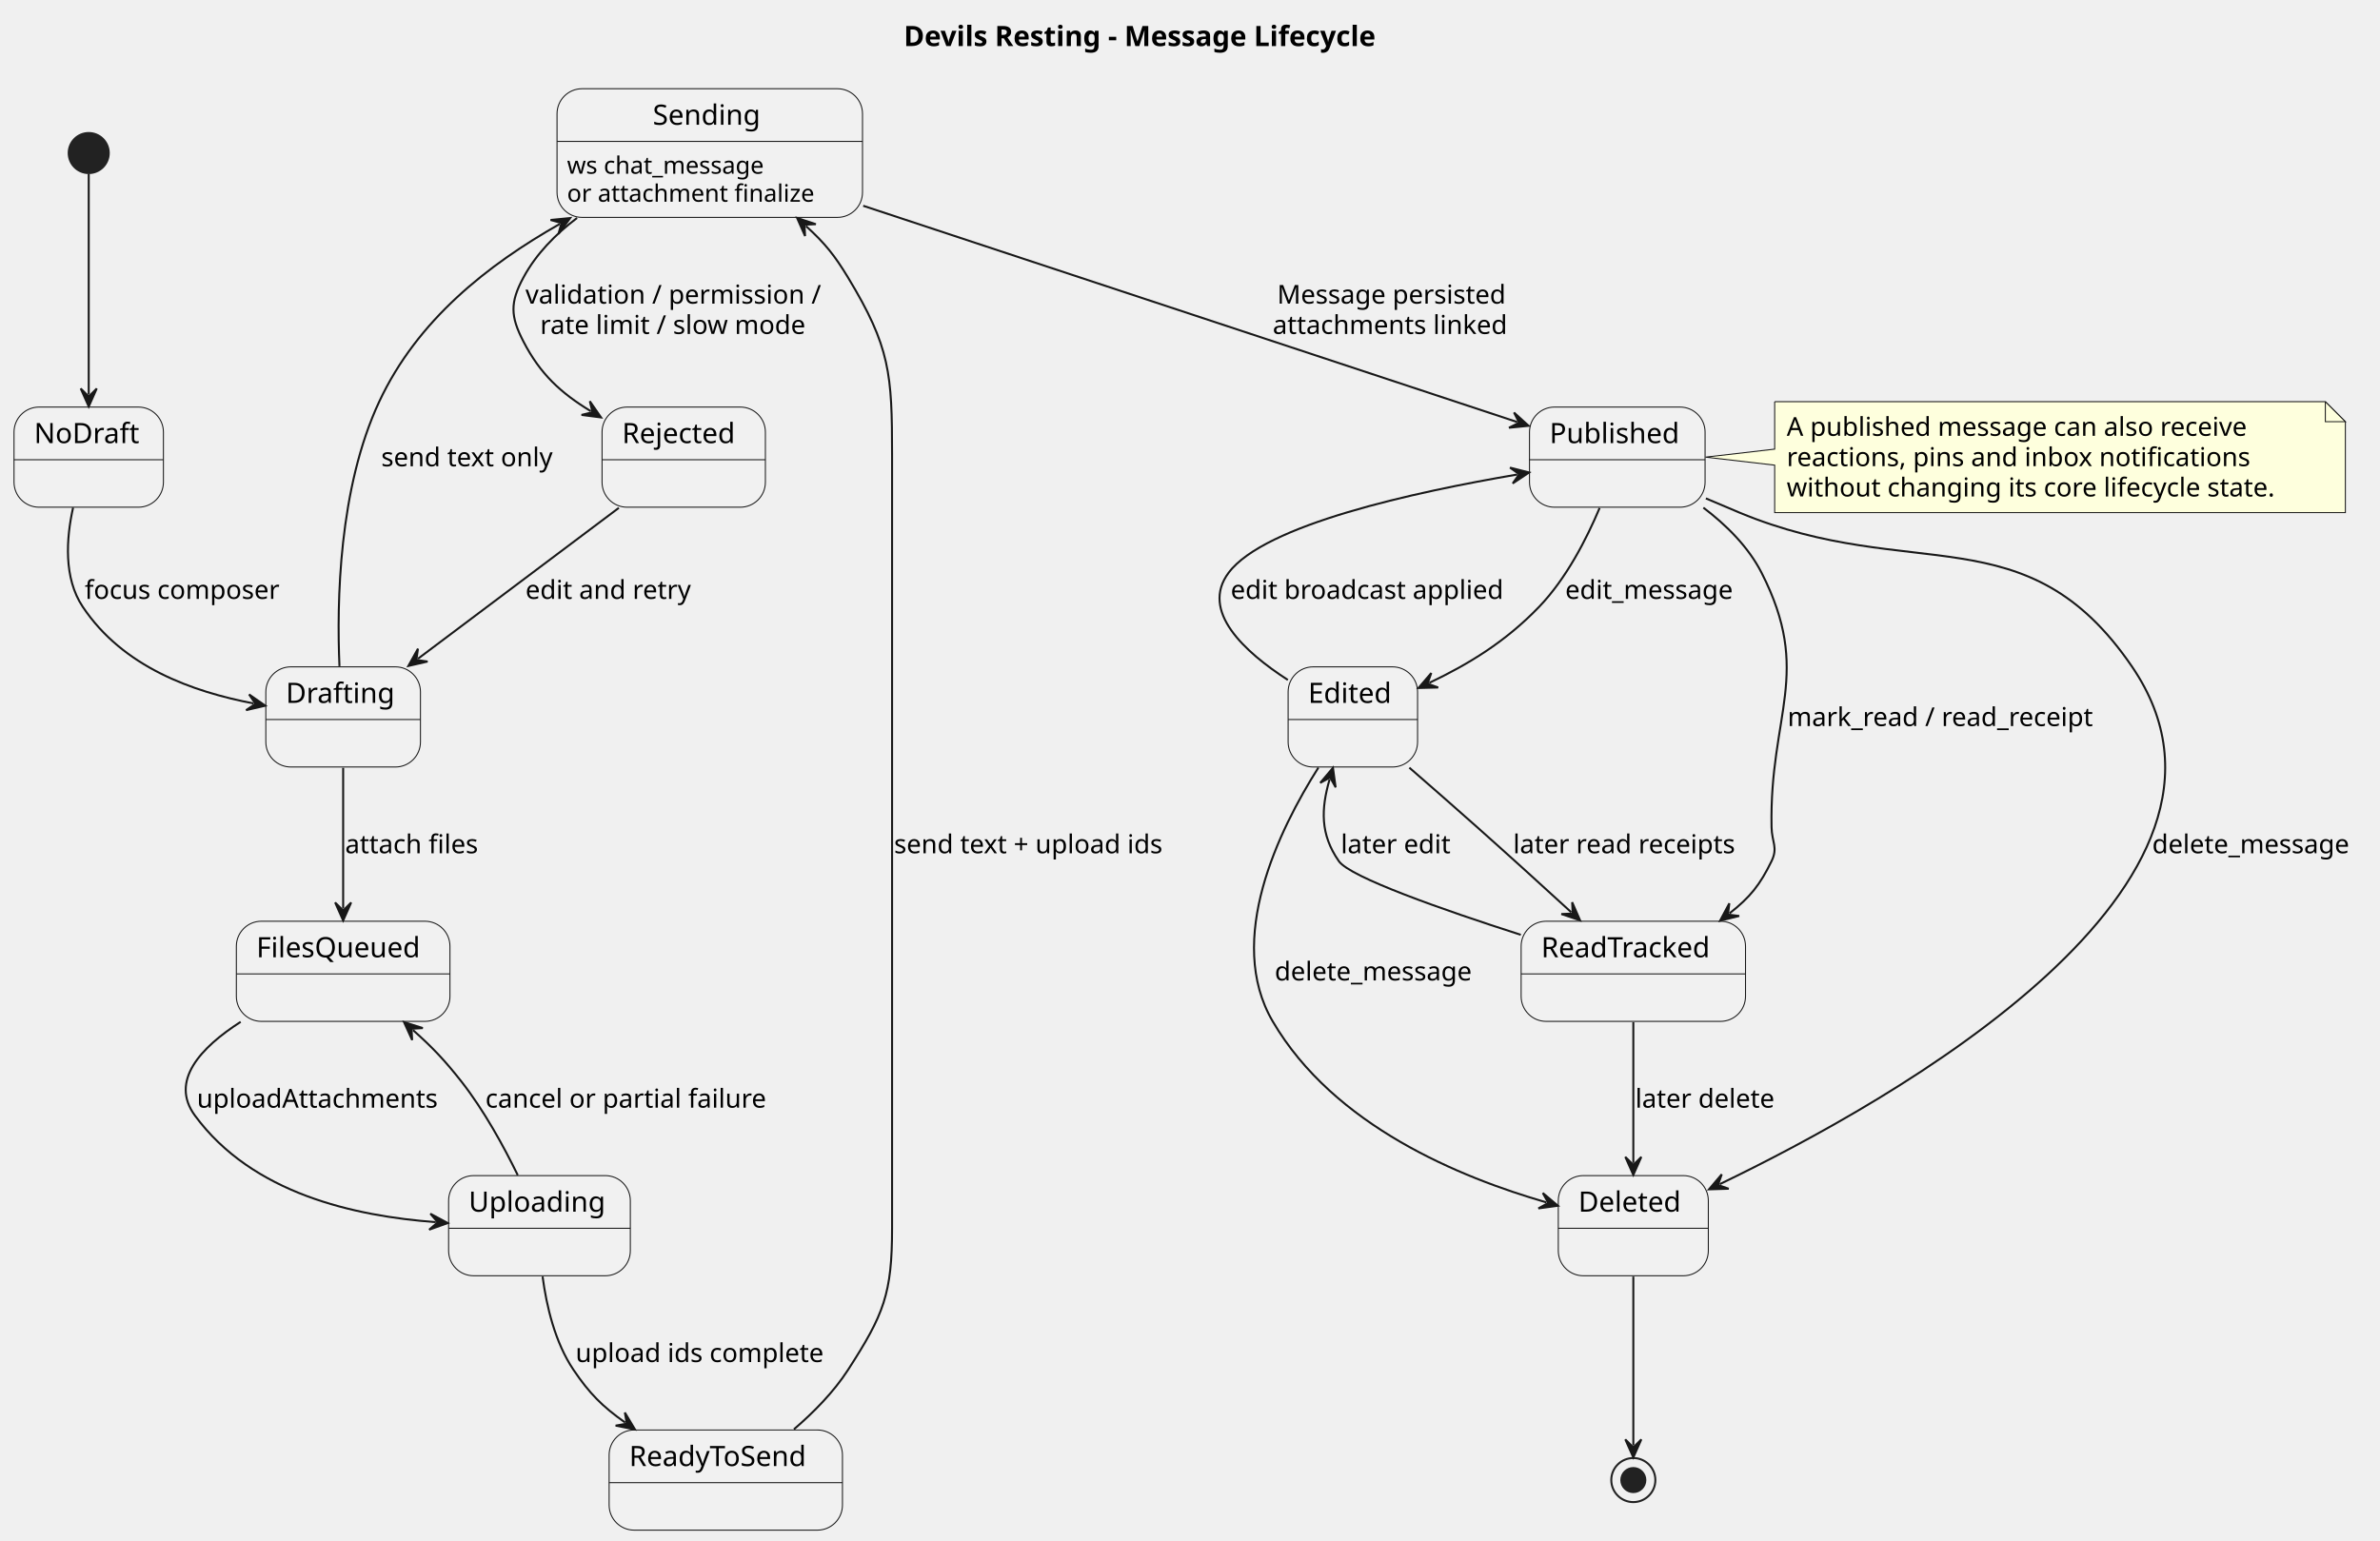
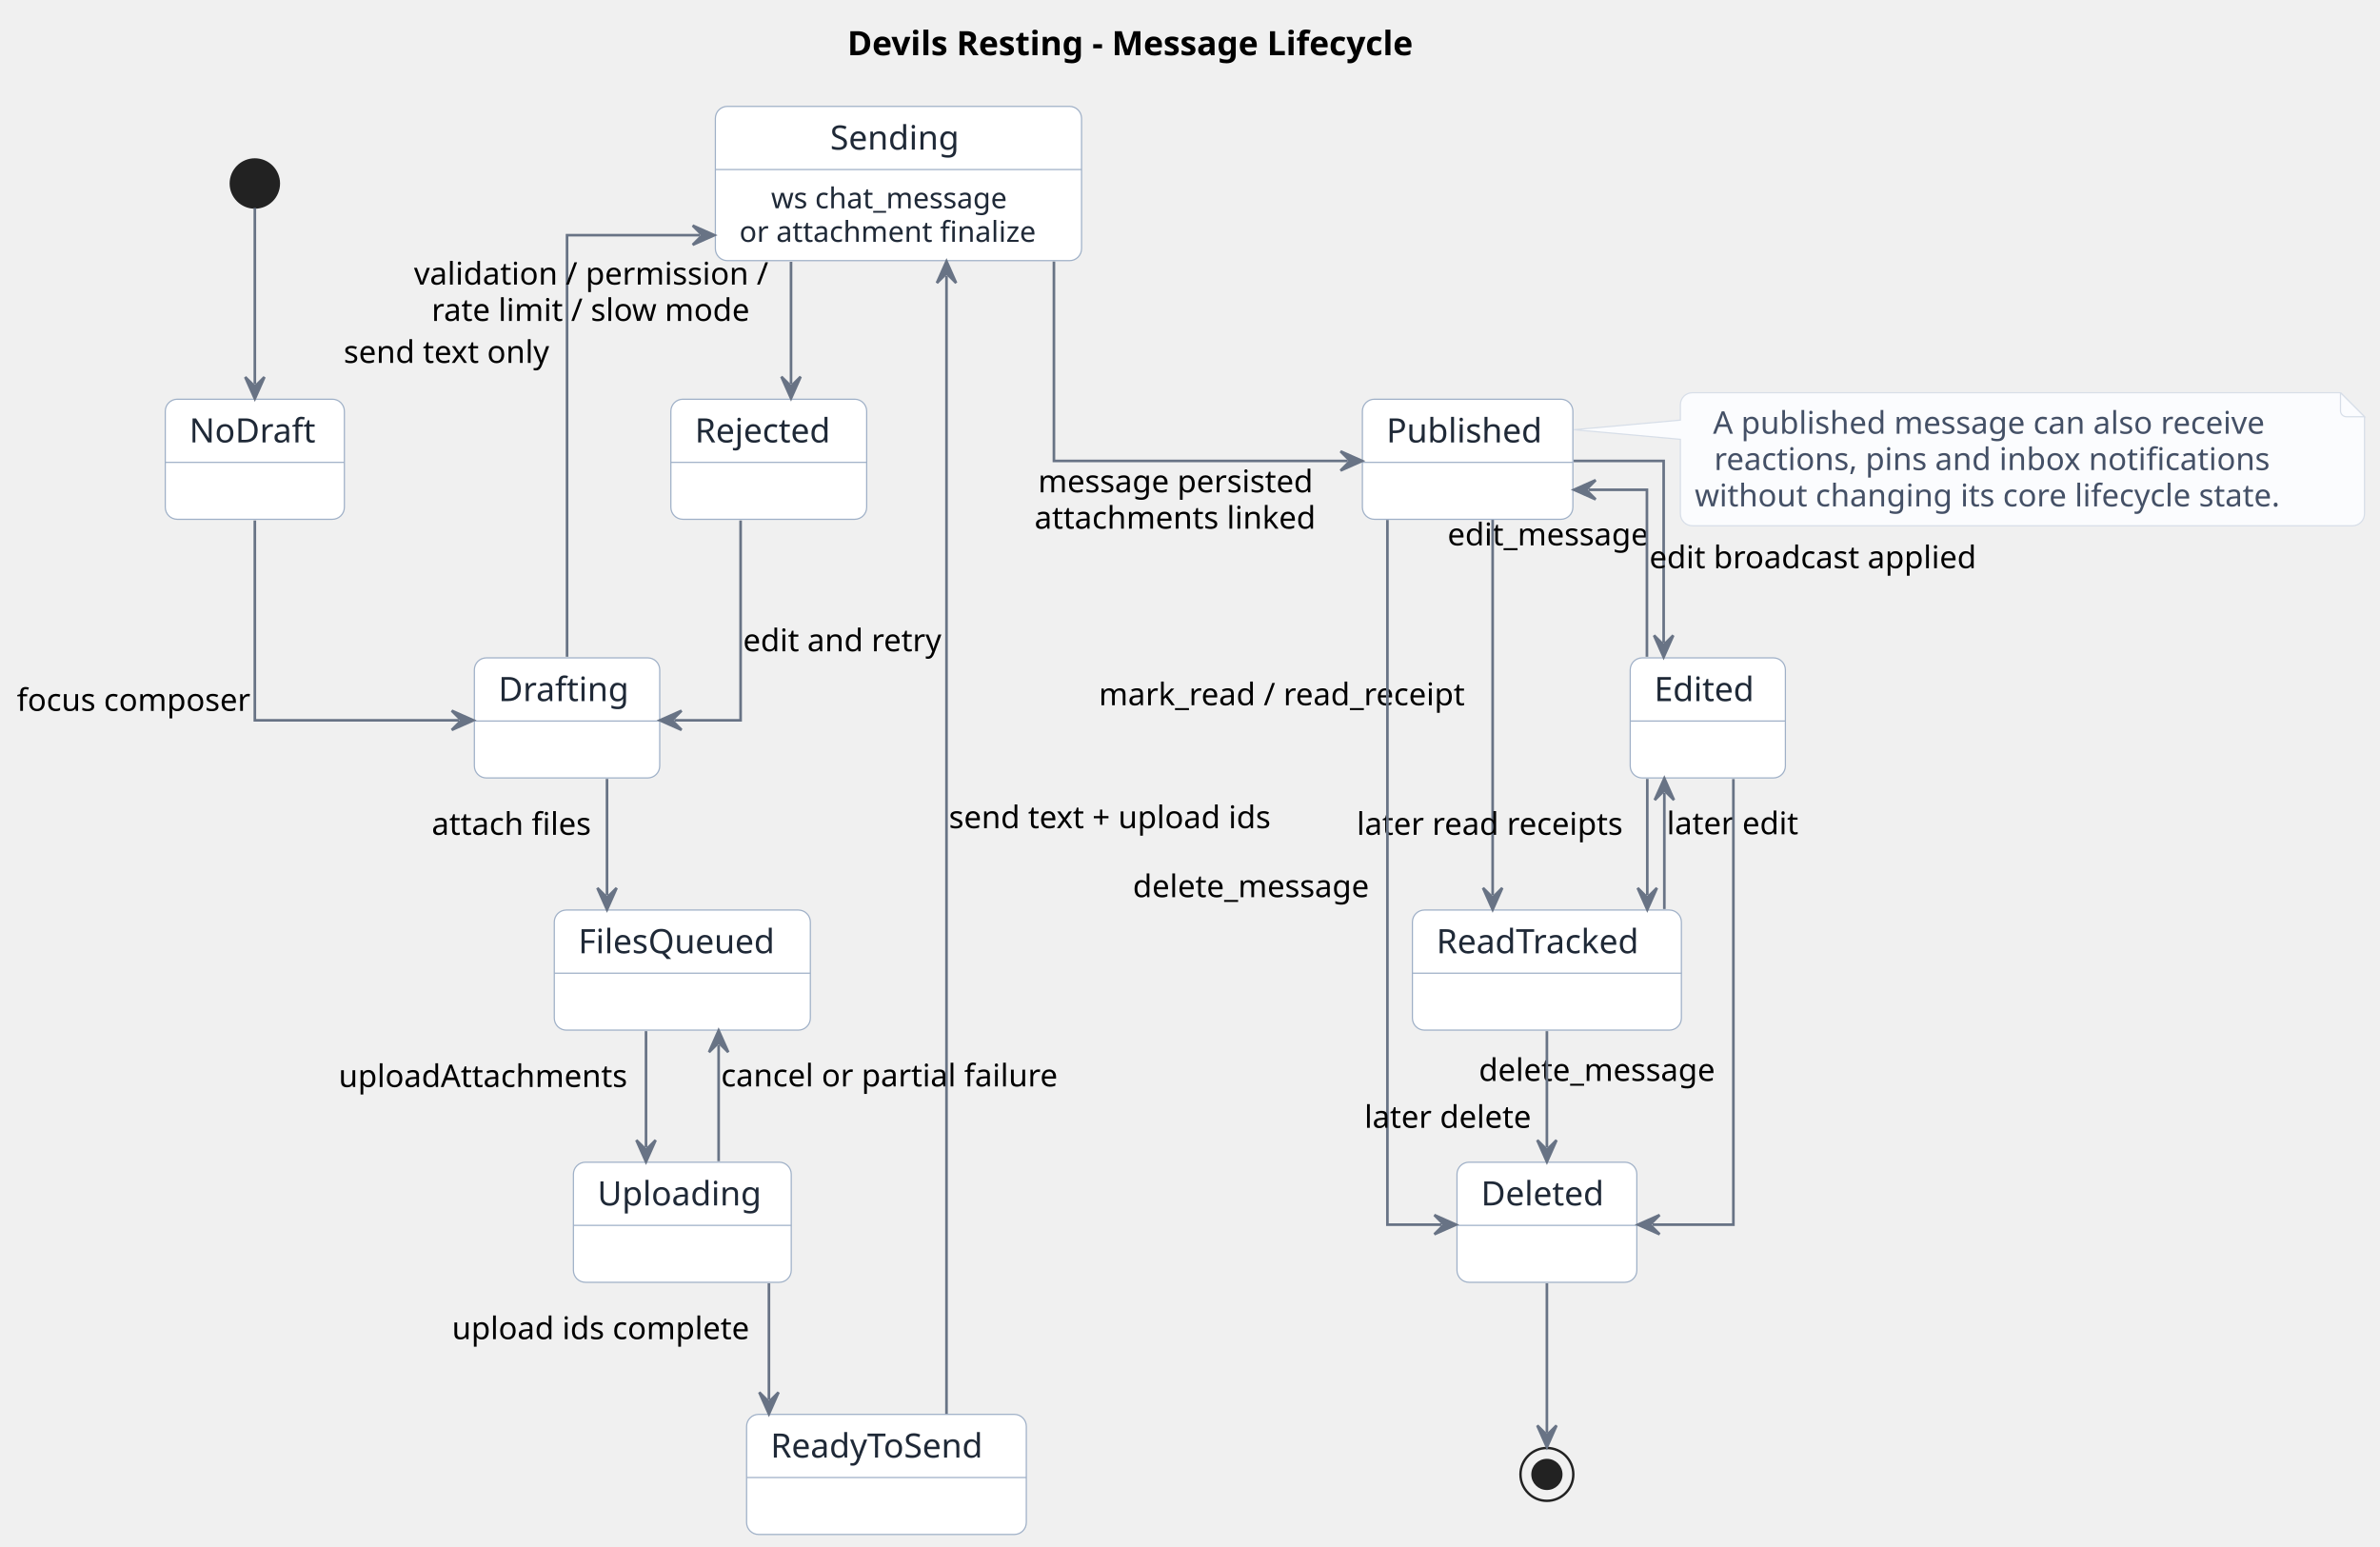
- <svg xmlns="http://www.w3.org/2000/svg" contentStyleType="text/css" data-diagram-type="STATE" height="769px" preserveAspectRatio="none" style="width:1188px;height:769px;background:#FFFFFF;" version="1.1" viewBox="0 0 1188 769" width="1188px" zoomAndPan="magnify">
+ <svg xmlns="http://www.w3.org/2000/svg" contentStyleType="text/css" data-diagram-type="STATE" height="644px" preserveAspectRatio="none" style="width:991px;height:644px;background:#FFFFFF;" version="1.1" viewBox="0 0 991 644" width="991px" zoomAndPan="magnify">
  <defs />
  <g>
    <g class="title" data-source-line="1">
-       <text fill="#000000" font-family="sans-serif" font-size="14" font-weight="bold" lengthAdjust="spacing" textLength="271.947" x="451.111" y="22.995">Devils Resting - Message Lifecycle</text>
+       <text fill="#000000" font-family="sans-serif" font-size="14" font-weight="bold" lengthAdjust="spacing" textLength="271.947" x="352.799" y="22.995">Devils Resting - Message Lifecycle</text>
    </g>
    <g>
-       <rect fill="#F1F1F1" height="64.234" rx="12.5" ry="12.5" style="stroke:#181818;stroke-width:0.5;" width="152.475" x="278.05" y="44.297" />
-       <line style="stroke:#181818;stroke-width:0.5;" x1="278.05" x2="430.525" y1="70.594" y2="70.594" />
-       <text fill="#000000" font-family="sans-serif" font-size="14" lengthAdjust="spacing" textLength="56.909" x="325.833" y="62.292">Sending</text>
-       <text fill="#000000" font-family="sans-serif" font-size="12" lengthAdjust="spacing" textLength="106.072" x="283.05" y="86.732">ws chat_message</text>
-       <text fill="#000000" font-family="sans-serif" font-size="12" lengthAdjust="spacing" textLength="132.475" x="283.05" y="100.701">or attachment finalize</text>
+       <rect fill="#FFFFFF" height="64.234" rx="5" ry="5" style="stroke:#9FB0C7;stroke-width:0.5;" width="152.475" x="297.87" y="44.297" />
+       <line style="stroke:#9FB0C7;stroke-width:0.5;" x1="297.87" x2="450.345" y1="70.594" y2="70.594" />
+       <text fill="#1F2937" font-family="sans-serif" font-size="14" lengthAdjust="spacing" textLength="56.909" x="345.653" y="62.292">Sending</text>
+       <text fill="#1F2937" font-family="sans-serif" font-size="12" lengthAdjust="spacing" textLength="106.072" x="321.071" y="86.732">ws chat_message</text>
+       <text fill="#1F2937" font-family="sans-serif" font-size="12" lengthAdjust="spacing" textLength="132.475" x="307.87" y="100.701">or attachment finalize</text>
    </g>
-     <ellipse cx="44.29" cy="76.407" fill="#222222" rx="10" ry="10" style="stroke:#222222;stroke-width:1;" />
+     <ellipse cx="106.11" cy="76.407" fill="#222222" rx="10" ry="10" style="stroke:#222222;stroke-width:1;" />
    <g>
-       <rect fill="#F1F1F1" height="50" rx="12.5" ry="12.5" style="stroke:#181818;stroke-width:0.5;" width="74.571" x="7" y="203.227" />
-       <line style="stroke:#181818;stroke-width:0.5;" x1="7" x2="81.571" y1="229.524" y2="229.524" />
-       <text fill="#000000" font-family="sans-serif" font-size="14" lengthAdjust="spacing" textLength="54.571" x="17" y="221.222">NoDraft</text>
+       <rect fill="#FFFFFF" height="50" rx="5" ry="5" style="stroke:#9FB0C7;stroke-width:0.5;" width="74.571" x="68.82" y="166.227" />
+       <line style="stroke:#9FB0C7;stroke-width:0.5;" x1="68.82" x2="143.391" y1="192.524" y2="192.524" />
+       <text fill="#1F2937" font-family="sans-serif" font-size="14" lengthAdjust="spacing" textLength="54.571" x="78.82" y="184.222">NoDraft</text>
    </g>
    <g>
-       <rect fill="#F1F1F1" height="50" rx="12.5" ry="12.5" style="stroke:#181818;stroke-width:0.5;" width="77.183" x="132.69" y="332.927" />
-       <line style="stroke:#181818;stroke-width:0.5;" x1="132.69" x2="209.873" y1="359.224" y2="359.224" />
-       <text fill="#000000" font-family="sans-serif" font-size="14" lengthAdjust="spacing" textLength="57.183" x="142.69" y="350.922">Drafting</text>
+       <rect fill="#FFFFFF" height="50" rx="5" ry="5" style="stroke:#9FB0C7;stroke-width:0.5;" width="77.183" x="197.52" y="273.927" />
+       <line style="stroke:#9FB0C7;stroke-width:0.5;" x1="197.52" x2="274.703" y1="300.224" y2="300.224" />
+       <text fill="#1F2937" font-family="sans-serif" font-size="14" lengthAdjust="spacing" textLength="57.183" x="207.52" y="291.922">Drafting</text>
    </g>
    <g>
-       <rect fill="#F1F1F1" height="50" rx="12.5" ry="12.5" style="stroke:#181818;stroke-width:0.5;" width="106.618" x="117.98" y="459.927" />
-       <line style="stroke:#181818;stroke-width:0.5;" x1="117.98" x2="224.598" y1="486.224" y2="486.224" />
-       <text fill="#000000" font-family="sans-serif" font-size="14" lengthAdjust="spacing" textLength="86.618" x="127.98" y="477.922">FilesQueued</text>
+       <rect fill="#FFFFFF" height="50" rx="5" ry="5" style="stroke:#9FB0C7;stroke-width:0.5;" width="106.618" x="230.8" y="378.927" />
+       <line style="stroke:#9FB0C7;stroke-width:0.5;" x1="230.8" x2="337.418" y1="405.224" y2="405.224" />
+       <text fill="#1F2937" font-family="sans-serif" font-size="14" lengthAdjust="spacing" textLength="86.618" x="240.8" y="396.922">FilesQueued</text>
    </g>
    <g>
-       <rect fill="#F1F1F1" height="50" rx="12.5" ry="12.5" style="stroke:#181818;stroke-width:0.5;" width="90.704" x="223.93" y="586.927" />
-       <line style="stroke:#181818;stroke-width:0.5;" x1="223.93" x2="314.634" y1="613.224" y2="613.224" />
-       <text fill="#000000" font-family="sans-serif" font-size="14" lengthAdjust="spacing" textLength="70.704" x="233.93" y="604.922">Uploading</text>
+       <rect fill="#FFFFFF" height="50" rx="5" ry="5" style="stroke:#9FB0C7;stroke-width:0.5;" width="90.704" x="238.76" y="483.927" />
+       <line style="stroke:#9FB0C7;stroke-width:0.5;" x1="238.76" x2="329.464" y1="510.224" y2="510.224" />
+       <text fill="#1F2937" font-family="sans-serif" font-size="14" lengthAdjust="spacing" textLength="70.704" x="248.76" y="501.922">Uploading</text>
    </g>
    <g>
-       <rect fill="#F1F1F1" height="50" rx="12.5" ry="12.5" style="stroke:#181818;stroke-width:0.5;" width="116.469" x="304.05" y="713.927" />
-       <line style="stroke:#181818;stroke-width:0.5;" x1="304.05" x2="420.519" y1="740.224" y2="740.224" />
-       <text fill="#000000" font-family="sans-serif" font-size="14" lengthAdjust="spacing" textLength="96.469" x="314.05" y="731.922">ReadyToSend</text>
+       <rect fill="#FFFFFF" height="50" rx="5" ry="5" style="stroke:#9FB0C7;stroke-width:0.5;" width="116.469" x="310.87" y="588.927" />
+       <line style="stroke:#9FB0C7;stroke-width:0.5;" x1="310.87" x2="427.339" y1="615.224" y2="615.224" />
+       <text fill="#1F2937" font-family="sans-serif" font-size="14" lengthAdjust="spacing" textLength="96.469" x="320.87" y="606.922">ReadyToSend</text>
    </g>
    <g>
-       <rect fill="#F1F1F1" height="50" rx="12.5" ry="12.5" style="stroke:#181818;stroke-width:0.5;" width="87.648" x="763.46" y="203.227" />
-       <line style="stroke:#181818;stroke-width:0.5;" x1="763.46" x2="851.108" y1="229.524" y2="229.524" />
-       <text fill="#000000" font-family="sans-serif" font-size="14" lengthAdjust="spacing" textLength="67.648" x="773.46" y="221.222">Published</text>
+       <rect fill="#FFFFFF" height="50" rx="5" ry="5" style="stroke:#9FB0C7;stroke-width:0.5;" width="87.648" x="567.28" y="166.227" />
+       <line style="stroke:#9FB0C7;stroke-width:0.5;" x1="567.28" x2="654.928" y1="192.524" y2="192.524" />
+       <text fill="#1F2937" font-family="sans-serif" font-size="14" lengthAdjust="spacing" textLength="67.648" x="577.28" y="184.222">Published</text>
    </g>
    <g>
-       <rect fill="#F1F1F1" height="50" rx="12.5" ry="12.5" style="stroke:#181818;stroke-width:0.5;" width="81.53" x="300.52" y="203.227" />
-       <line style="stroke:#181818;stroke-width:0.5;" x1="300.52" x2="382.05" y1="229.524" y2="229.524" />
-       <text fill="#000000" font-family="sans-serif" font-size="14" lengthAdjust="spacing" textLength="61.53" x="310.52" y="221.222">Rejected</text>
+       <rect fill="#FFFFFF" height="50" rx="5" ry="5" style="stroke:#9FB0C7;stroke-width:0.5;" width="81.53" x="279.34" y="166.227" />
+       <line style="stroke:#9FB0C7;stroke-width:0.5;" x1="279.34" x2="360.87" y1="192.524" y2="192.524" />
+       <text fill="#1F2937" font-family="sans-serif" font-size="14" lengthAdjust="spacing" textLength="61.53" x="289.34" y="184.222">Rejected</text>
    </g>
    <g>
-       <rect fill="#F1F1F1" height="50" rx="12.5" ry="12.5" style="stroke:#181818;stroke-width:0.5;" width="64.611" x="642.98" y="332.927" />
-       <line style="stroke:#181818;stroke-width:0.5;" x1="642.98" x2="707.591" y1="359.224" y2="359.224" />
-       <text fill="#000000" font-family="sans-serif" font-size="14" lengthAdjust="spacing" textLength="44.611" x="652.98" y="350.922">Edited</text>
+       <rect fill="#FFFFFF" height="50" rx="5" ry="5" style="stroke:#9FB0C7;stroke-width:0.5;" width="64.611" x="678.8" y="273.927" />
+       <line style="stroke:#9FB0C7;stroke-width:0.5;" x1="678.8" x2="743.411" y1="300.224" y2="300.224" />
+       <text fill="#1F2937" font-family="sans-serif" font-size="14" lengthAdjust="spacing" textLength="44.611" x="688.8" y="291.922">Edited</text>
    </g>
    <g>
-       <rect fill="#F1F1F1" height="50" rx="12.5" ry="12.5" style="stroke:#181818;stroke-width:0.5;" width="111.998" x="759.29" y="459.927" />
-       <line style="stroke:#181818;stroke-width:0.5;" x1="759.29" x2="871.288" y1="486.224" y2="486.224" />
-       <text fill="#000000" font-family="sans-serif" font-size="14" lengthAdjust="spacing" textLength="91.998" x="769.29" y="477.922">ReadTracked</text>
+       <rect fill="#FFFFFF" height="50" rx="5" ry="5" style="stroke:#9FB0C7;stroke-width:0.5;" width="111.998" x="588.11" y="378.927" />
+       <line style="stroke:#9FB0C7;stroke-width:0.5;" x1="588.11" x2="700.108" y1="405.224" y2="405.224" />
+       <text fill="#1F2937" font-family="sans-serif" font-size="14" lengthAdjust="spacing" textLength="91.998" x="598.11" y="396.922">ReadTracked</text>
    </g>
    <g>
-       <rect fill="#F1F1F1" height="50" rx="12.5" ry="12.5" style="stroke:#181818;stroke-width:0.5;" width="74.886" x="777.84" y="586.927" />
-       <line style="stroke:#181818;stroke-width:0.5;" x1="777.84" x2="852.726" y1="613.224" y2="613.224" />
-       <text fill="#000000" font-family="sans-serif" font-size="14" lengthAdjust="spacing" textLength="54.886" x="787.84" y="604.922">Deleted</text>
+       <rect fill="#FFFFFF" height="50" rx="5" ry="5" style="stroke:#9FB0C7;stroke-width:0.5;" width="74.886" x="606.67" y="483.927" />
+       <line style="stroke:#9FB0C7;stroke-width:0.5;" x1="606.67" x2="681.556" y1="510.224" y2="510.224" />
+       <text fill="#1F2937" font-family="sans-serif" font-size="14" lengthAdjust="spacing" textLength="54.886" x="616.67" y="501.922">Deleted</text>
    </g>
-     <ellipse cx="815.29" cy="738.927" fill="none" rx="11" ry="11" style="stroke:#222222;stroke-width:1;" />
-     <ellipse cx="815.29" cy="738.927" fill="#222222" rx="6" ry="6" style="stroke:#222222;stroke-width:1;" />
-     <g class="entity" data-qualified-name="GMN2" data-source-line="34" id="ent0003">
-       <path d="M885.85,200.527 L885.85,224.227 L851.31,228.227 L885.85,232.227 L885.85,255.925 A0,0 0 0 0 885.85,255.925 L1170.716,255.925 A0,0 0 0 0 1170.716,255.925 L1170.716,210.527 L1160.716,200.527 L885.85,200.527 A0,0 0 0 0 885.85,200.527" fill="#FEFFDD" style="stroke:#181818;stroke-width:0.5;" />
-       <path d="M1160.716,200.527 L1160.716,210.527 L1170.716,210.527 L1160.716,200.527" fill="#FEFFDD" style="stroke:#181818;stroke-width:0.5;" />
-       <text fill="#000000" font-family="sans-serif" font-size="13" lengthAdjust="spacing" textLength="248.657" x="891.85" y="217.594">A published message can also receive</text>
-       <text fill="#000000" font-family="sans-serif" font-size="13" lengthAdjust="spacing" textLength="247.755" x="891.85" y="232.727">reactions, pins and inbox notifications</text>
-       <text fill="#000000" font-family="sans-serif" font-size="13" lengthAdjust="spacing" textLength="263.866" x="891.85" y="247.859">without changing its core lifecycle state.</text>
+     <ellipse cx="644.11" cy="613.927" fill="none" rx="11" ry="11" style="stroke:#222222;stroke-width:1;" />
+     <ellipse cx="644.11" cy="613.927" fill="#222222" rx="6" ry="6" style="stroke:#222222;stroke-width:1;" />
+     <g class="entity" data-qualified-name="GMN2" data-source-line="52" id="ent0003">
+       <path d="M699.68,168.527 L699.68,174.927 L655.37,178.927 L699.68,182.927 L699.68,213.925 A5,5 0 0 0 704.68,218.925 L979.546,218.925 A5,5 0 0 0 984.546,213.925 L984.546,173.527 L974.546,163.527 L704.68,163.527 A5,5 0 0 0 699.68,168.527" fill="#FBFCFE" style="stroke:#D7DEE8;stroke-width:0.5;" />
+       <path d="M974.546,163.527 L974.546,171.027 A2.5,2.5 0 0 0 977.046,173.527 L984.546,173.527 L974.546,163.527" fill="#FBFCFE" style="stroke:#D7DEE8;stroke-width:0.5;" />
+       <text fill="#445066" font-family="sans-serif" font-size="13" lengthAdjust="spacing" textLength="248.657" x="713.284" y="180.594">A published message can also receive</text>
+       <text fill="#445066" font-family="sans-serif" font-size="13" lengthAdjust="spacing" textLength="247.755" x="713.735" y="195.727">reactions, pins and inbox notifications</text>
+       <text fill="#445066" font-family="sans-serif" font-size="13" lengthAdjust="spacing" textLength="263.866" x="705.68" y="210.859">without changing its core lifecycle state.</text>
    </g>
-     <g class="link" data-entity-1="ent0002" data-entity-2="ent0003" data-link-type="dependency" data-source-line="4" id="lnk4">
-       <path d="M44.29,86.787 C44.29,109.717 44.29,163.247 44.29,196.977" fill="none" id="*start*-to-NoDraft" style="stroke:#181818;stroke-width:1;" />
-       <polygon fill="#181818" points="44.29,202.977,48.29,193.977,44.29,197.977,40.29,193.977,44.29,202.977" style="stroke:#181818;stroke-width:1;" />
+     <g class="link" data-entity-1="ent0002" data-entity-2="ent0003" data-link-type="dependency" data-source-line="22" id="lnk4">
+       <path d="M106.11,86.597 C106.11,104.277 106.11,135.097 106.11,159.997" fill="none" id="*start*-to-NoDraft" style="stroke:#687385;stroke-width:1.1;" />
+       <polygon fill="#687385" points="106.11,165.997,110.11,156.997,106.11,160.997,102.11,156.997,106.11,165.997" style="stroke:#687385;stroke-width:1.1;" />
    </g>
-     <g class="link" data-entity-1="ent0003" data-entity-2="ent0005" data-link-type="dependency" data-source-line="6" id="lnk6">
-       <path d="M36.48,253.417 C33.05,268.837 31.69,288.547 41.29,302.927 C61.43,333.117 96.059,345.31 126.539,351.19" fill="none" id="NoDraft-to-Drafting" style="stroke:#181818;stroke-width:1;" />
-       <polygon fill="#181818" points="132.43,352.327,124.351,346.695,127.52,351.38,122.835,354.55,132.43,352.327" style="stroke:#181818;stroke-width:1;" />
-       <text fill="#000000" font-family="sans-serif" font-size="13" lengthAdjust="spacing" textLength="102.908" x="42.29" y="298.994">focus composer</text>
+     <g class="link" data-entity-1="ent0003" data-entity-2="ent0005" data-link-type="dependency" data-source-line="24" id="lnk6">
+       <path d="M106.11,216.717 C106.11,248.837 106.11,299.927 106.11,299.927 C106.11,299.927 152.81,299.927 191.1,299.927" fill="none" id="NoDraft-to-Drafting" style="stroke:#687385;stroke-width:1.1;" />
+       <polygon fill="#687385" points="197.1,299.927,188.1,295.927,192.1,299.927,188.1,303.927,197.1,299.927" style="stroke:#687385;stroke-width:1.1;" />
+       <text fill="#000000" font-family="sans-serif" font-size="13" lengthAdjust="spacing" textLength="102.908" x="7" y="295.994">focus composer</text>
    </g>
-     <g class="link" data-entity-1="ent0005" data-entity-2="ent0007" data-link-type="dependency" data-source-line="7" id="lnk8">
-       <path d="M171.29,383.327 C171.29,405.347 171.29,431.587 171.29,453.587" fill="none" id="Drafting-to-FilesQueued" style="stroke:#181818;stroke-width:1;" />
-       <polygon fill="#181818" points="171.29,459.587,175.29,450.587,171.29,454.587,167.29,450.587,171.29,459.587" style="stroke:#181818;stroke-width:1;" />
-       <text fill="#000000" font-family="sans-serif" font-size="13" lengthAdjust="spacing" textLength="72.217" x="172.29" y="425.994">attach files</text>
+     <g class="link" data-entity-1="ent0005" data-entity-2="ent0007" data-link-type="dependency" data-source-line="25" id="lnk8">
+       <path d="M252.75,324.347 C252.75,340.857 252.75,356.277 252.75,372.747" fill="none" id="Drafting-to-FilesQueued" style="stroke:#687385;stroke-width:1.1;" />
+       <polygon fill="#687385" points="252.75,378.747,256.75,369.747,252.75,373.747,248.75,369.747,252.75,378.747" style="stroke:#687385;stroke-width:1.1;" />
+       <text fill="#000000" font-family="sans-serif" font-size="13" lengthAdjust="spacing" textLength="72.217" x="179.75" y="347.614">attach files</text>
    </g>
-     <g class="link" data-entity-1="ent0007" data-entity-2="ent0009" data-link-type="dependency" data-source-line="8" id="lnk10">
-       <path d="M120.12,510.167 C100.11,523.027 84.64,539.707 97.29,556.927 C126,596.027 177.007,607.129 217.517,610.159" fill="none" id="FilesQueued-to-Uploading" style="stroke:#181818;stroke-width:1;" />
-       <polygon fill="#181818" points="223.5,610.607,214.823,605.947,218.514,610.234,214.227,613.924,223.5,610.607" style="stroke:#181818;stroke-width:1;" />
-       <text fill="#000000" font-family="sans-serif" font-size="13" lengthAdjust="spacing" textLength="127.486" x="98.29" y="552.994">uploadAttachments</text>
+     <g class="link" data-entity-1="ent0007" data-entity-2="ent0009" data-link-type="dependency" data-source-line="26" id="lnk10">
+       <path d="M268.99,429.347 C268.99,445.857 268.99,461.277 268.99,477.747" fill="none" id="FilesQueued-to-Uploading" style="stroke:#687385;stroke-width:1.1;" />
+       <polygon fill="#687385" points="268.99,483.747,272.99,474.747,268.99,478.747,264.99,474.747,268.99,483.747" style="stroke:#687385;stroke-width:1.1;" />
+       <text fill="#000000" font-family="sans-serif" font-size="13" lengthAdjust="spacing" textLength="127.486" x="140.99" y="452.614">uploadAttachments</text>
    </g>
-     <g class="link" data-entity-1="ent0009" data-entity-2="ent0007" data-link-type="dependency" data-source-line="9" id="lnk11">
-       <path d="M258.45,586.707 C251.46,572.387 241.58,554.307 230.29,539.927 C221.96,529.337 215.964,523.003 206.144,514.273" fill="none" id="Uploading-to-FilesQueued" style="stroke:#181818;stroke-width:1;" />
-       <polygon fill="#181818" points="201.66,510.287,205.729,519.256,205.397,513.609,211.044,513.277,201.66,510.287" style="stroke:#181818;stroke-width:1;" />
-       <text fill="#000000" font-family="sans-serif" font-size="13" lengthAdjust="spacing" textLength="151.004" x="242.29" y="552.994">cancel or partial failure</text>
+     <g class="link" data-entity-1="ent0009" data-entity-2="ent0007" data-link-type="dependency" data-source-line="27" id="lnk11">
+       <path d="M299.23,483.507 C299.23,466.997 299.23,451.577 299.23,435.107" fill="none" id="Uploading-to-FilesQueued" style="stroke:#687385;stroke-width:1.1;" />
+       <polygon fill="#687385" points="299.23,429.107,295.23,438.107,299.23,434.107,303.23,438.107,299.23,429.107" style="stroke:#687385;stroke-width:1.1;" />
+       <text fill="#000000" font-family="sans-serif" font-size="13" lengthAdjust="spacing" textLength="151.004" x="300.23" y="452.374">cancel or partial failure</text>
    </g>
-     <g class="link" data-entity-1="ent0009" data-entity-2="ent0012" data-link-type="dependency" data-source-line="10" id="lnk13">
-       <path d="M270.84,637.337 C272.76,651.897 276.99,670.167 286.29,683.927 C294.17,695.597 300.564,702.113 312.054,710.203" fill="none" id="Uploading-to-ReadyToSend" style="stroke:#181818;stroke-width:1;" />
-       <polygon fill="#181818" points="316.96,713.657,311.904,705.205,312.872,710.778,307.298,711.746,316.96,713.657" style="stroke:#181818;stroke-width:1;" />
-       <text fill="#000000" font-family="sans-serif" font-size="13" lengthAdjust="spacing" textLength="131.898" x="287.29" y="679.994">upload ids complete</text>
+     <g class="link" data-entity-1="ent0009" data-entity-2="ent0012" data-link-type="dependency" data-source-line="28" id="lnk13">
+       <path d="M320.17,534.347 C320.17,550.857 320.17,566.277 320.17,582.747" fill="none" id="Uploading-to-ReadyToSend" style="stroke:#687385;stroke-width:1.1;" />
+       <polygon fill="#687385" points="320.17,588.747,324.17,579.747,320.17,583.747,316.17,579.747,320.17,588.747" style="stroke:#687385;stroke-width:1.1;" />
+       <text fill="#000000" font-family="sans-serif" font-size="13" lengthAdjust="spacing" textLength="131.898" x="188.17" y="557.614">upload ids complete</text>
    </g>
-     <g class="link" data-entity-1="ent0005" data-entity-2="ent0002" data-link-type="dependency" data-source-line="12" id="lnk14">
-       <path d="M169.45,332.597 C168.05,300.707 169.07,243.727 189.29,200.527 C208.37,159.737 243.422,132.238 279.402,111.818" fill="none" id="Drafting-to-Sending" style="stroke:#181818;stroke-width:1;" />
-       <polygon fill="#181818" points="284.62,108.857,274.818,109.82,280.272,111.325,278.767,116.778,284.62,108.857" style="stroke:#181818;stroke-width:1;" />
-       <text fill="#000000" font-family="sans-serif" font-size="13" lengthAdjust="spacing" textLength="92.911" x="190.29" y="232.794">send text only</text>
+     <g class="link" data-entity-1="ent0005" data-entity-2="ent0002" data-link-type="dependency" data-source-line="30" id="lnk14">
+       <path d="M236.11,273.467 C236.11,219.387 236.11,97.927 236.11,97.927 C236.11,97.927 259.68,97.927 291.44,97.927" fill="none" id="Drafting-to-Sending" style="stroke:#687385;stroke-width:1.1;" />
+       <polygon fill="#687385" points="297.44,97.927,288.44,93.927,292.44,97.927,288.44,101.927,297.44,97.927" style="stroke:#687385;stroke-width:1.1;" />
+       <text fill="#000000" font-family="sans-serif" font-size="13" lengthAdjust="spacing" textLength="92.911" x="143.11" y="151.104">send text only</text>
    </g>
-     <g class="link" data-entity-1="ent0012" data-entity-2="ent0002" data-link-type="dependency" data-source-line="13" id="lnk15">
-       <path d="M396.31,713.567 C406.15,705.127 416.15,694.977 423.29,683.927 C441.21,656.177 445.29,645.967 445.29,612.927 C445.29,227.227 445.29,227.227 445.29,227.227 C445.29,186.607 444.33,173.267 423.29,138.527 C416.65,127.577 411.87,121.542 402.32,112.862" fill="none" id="ReadyToSend-to-Sending" style="stroke:#181818;stroke-width:1;" />
-       <polygon fill="#181818" points="397.88,108.827,401.85,117.84,401.58,112.19,407.231,111.92,397.88,108.827" style="stroke:#181818;stroke-width:1;" />
-       <text fill="#000000" font-family="sans-serif" font-size="13" lengthAdjust="spacing" textLength="147.481" x="446.29" y="425.994">send text + upload ids</text>
+     <g class="link" data-entity-1="ent0012" data-entity-2="ent0002" data-link-type="dependency" data-source-line="31" id="lnk15">
+       <path d="M394.11,588.727 C394.11,500.717 394.11,213.137 394.11,114.817" fill="none" id="ReadyToSend-to-Sending" style="stroke:#687385;stroke-width:1.1;" />
+       <polygon fill="#687385" points="394.11,108.817,390.11,117.817,394.11,113.817,398.11,117.817,394.11,108.817" style="stroke:#687385;stroke-width:1.1;" />
+       <text fill="#000000" font-family="sans-serif" font-size="13" lengthAdjust="spacing" textLength="147.481" x="395.11" y="344.834">send text + upload ids</text>
    </g>
-     <g class="link" data-entity-1="ent0002" data-entity-2="ent0016" data-link-type="dependency" data-source-line="16" id="lnk17">
-       <path d="M430.87,102.737 C526.24,134.277 680.263,185.224 757.333,210.703" fill="none" id="Sending-to-Published" style="stroke:#181818;stroke-width:1;" />
-       <polygon fill="#181818" points="763.03,212.587,755.74,205.964,758.283,211.017,753.229,213.56,763.03,212.587" style="stroke:#181818;stroke-width:1;" />
-       <text fill="#000000" font-family="sans-serif" font-size="13" lengthAdjust="spacing" textLength="121.209" x="637.515" y="151.594">Message persisted</text>
-       <text fill="#000000" font-family="sans-serif" font-size="13" lengthAdjust="spacing" textLength="125.658" x="635.29" y="166.727">attachments linked</text>
+     <g class="link" data-entity-1="ent0002" data-entity-2="ent0016" data-link-type="dependency" data-source-line="34" id="lnk17">
+       <path d="M438.84,108.897 C438.84,143.067 438.84,191.927 438.84,191.927 C438.84,191.927 510.16,191.927 561.19,191.927" fill="none" id="Sending-to-Published" style="stroke:#687385;stroke-width:1.1;" />
+       <polygon fill="#687385" points="567.19,191.927,558.19,187.927,562.19,191.927,558.19,195.927,567.19,191.927" style="stroke:#687385;stroke-width:1.1;" />
+       <text fill="#000000" font-family="sans-serif" font-size="13" lengthAdjust="spacing" textLength="122.656" x="432.251" y="204.994">message persisted</text>
+       <text fill="#000000" font-family="sans-serif" font-size="13" lengthAdjust="spacing" textLength="125.658" x="430.75" y="220.127">attachments linked</text>
    </g>
-     <g class="link" data-entity-1="ent0002" data-entity-2="ent0018" data-link-type="dependency" data-source-line="17" id="lnk19">
-       <path d="M288.04,108.817 C277.29,116.947 267.61,126.797 261.29,138.527 C254.53,151.047 254.75,157.897 261.29,170.527 C269.65,186.707 279.873,196.149 294.904,205.289" fill="none" id="Sending-to-Rejected" style="stroke:#181818;stroke-width:1;" />
-       <polygon fill="#181818" points="300.03,208.407,294.419,200.313,295.758,205.809,290.262,207.148,300.03,208.407" style="stroke:#181818;stroke-width:1;" />
-       <text fill="#000000" font-family="sans-serif" font-size="13" lengthAdjust="spacing" textLength="156.381" x="262.29" y="151.594">validation / permission /</text>
-       <text fill="#000000" font-family="sans-serif" font-size="13" lengthAdjust="spacing" textLength="141.75" x="269.606" y="166.727">rate limit / slow mode</text>
+     <g class="link" data-entity-1="ent0002" data-entity-2="ent0018" data-link-type="dependency" data-source-line="35" id="lnk19">
+       <path d="M329.37,109.007 C329.37,127.037 329.37,143.117 329.37,159.857" fill="none" id="Sending-to-Rejected" style="stroke:#687385;stroke-width:1.1;" />
+       <polygon fill="#687385" points="329.37,165.857,333.37,156.857,329.37,160.857,325.37,156.857,329.37,165.857" style="stroke:#687385;stroke-width:1.1;" />
+       <text fill="#000000" font-family="sans-serif" font-size="13" lengthAdjust="spacing" textLength="156.381" x="172.37" y="118.494">validation / permission /</text>
+       <text fill="#000000" font-family="sans-serif" font-size="13" lengthAdjust="spacing" textLength="141.75" x="179.686" y="133.627">rate limit / slow mode</text>
    </g>
-     <g class="link" data-entity-1="ent0018" data-entity-2="ent0005" data-link-type="dependency" data-source-line="18" id="lnk20">
-       <path d="M308.91,253.547 C278.76,276.197 238.838,306.184 208.627,328.874" fill="none" id="Rejected-to-Drafting" style="stroke:#181818;stroke-width:1;" />
-       <polygon fill="#181818" points="203.83,332.477,213.429,330.27,207.828,329.474,208.624,323.874,203.83,332.477" style="stroke:#181818;stroke-width:1;" />
-       <text fill="#000000" font-family="sans-serif" font-size="13" lengthAdjust="spacing" textLength="89.159" x="262.29" y="298.994">edit and retry</text>
+     <g class="link" data-entity-1="ent0018" data-entity-2="ent0005" data-link-type="dependency" data-source-line="36" id="lnk20">
+       <path d="M308.38,216.717 C308.38,248.837 308.38,299.927 308.38,299.927 C308.38,299.927 297.97,299.927 280.78,299.927" fill="none" id="Rejected-to-Drafting" style="stroke:#687385;stroke-width:1.1;" />
+       <polygon fill="#687385" points="274.78,299.927,283.78,303.927,279.78,299.927,283.78,295.927,274.78,299.927" style="stroke:#687385;stroke-width:1.1;" />
+       <text fill="#000000" font-family="sans-serif" font-size="13" lengthAdjust="spacing" textLength="89.159" x="309.38" y="271.184">edit and retry</text>
    </g>
-     <g class="link" data-entity-1="ent0016" data-entity-2="ent0021" data-link-type="dependency" data-source-line="20" id="lnk22">
-       <path d="M798.46,253.617 C791.93,269.117 781.83,288.837 768.29,302.927 C751.33,320.557 732.799,331.711 713.449,340.911" fill="none" id="Published-to-Edited" style="stroke:#181818;stroke-width:1;" />
-       <polygon fill="#181818" points="708.03,343.487,717.876,343.235,712.546,341.34,714.441,336.01,708.03,343.487" style="stroke:#181818;stroke-width:1;" />
-       <text fill="#000000" font-family="sans-serif" font-size="13" lengthAdjust="spacing" textLength="89.883" x="781.29" y="298.994">edit_message</text>
+     <g class="link" data-entity-1="ent0016" data-entity-2="ent0021" data-link-type="dependency" data-source-line="38" id="lnk22">
+       <path d="M655.26,191.927 C674.49,191.927 692.72,191.927 692.72,191.927 C692.72,191.927 692.72,235.927 692.72,267.567" fill="none" id="Published-to-Edited" style="stroke:#687385;stroke-width:1.1;" />
+       <polygon fill="#687385" points="692.72,273.567,696.72,264.567,692.72,268.567,688.72,264.567,692.72,273.567" style="stroke:#687385;stroke-width:1.1;" />
+       <text fill="#000000" font-family="sans-serif" font-size="13" lengthAdjust="spacing" textLength="89.883" x="602.72" y="227.084">edit_message</text>
    </g>
-     <g class="link" data-entity-1="ent0021" data-entity-2="ent0016" data-link-type="dependency" data-source-line="21" id="lnk23">
-       <path d="M642.84,339.457 C621.14,325.447 598.96,305.047 613.29,285.927 C631.28,261.917 705.876,245.698 757.366,236.898" fill="none" id="Edited-to-Published" style="stroke:#181818;stroke-width:1;" />
-       <polygon fill="#181818" points="763.28,235.887,753.735,233.46,758.351,236.729,755.082,241.346,763.28,235.887" style="stroke:#181818;stroke-width:1;" />
-       <text fill="#000000" font-family="sans-serif" font-size="13" lengthAdjust="spacing" textLength="145.92" x="614.29" y="298.994">edit broadcast applied</text>
+     <g class="link" data-entity-1="ent0021" data-entity-2="ent0016" data-link-type="dependency" data-source-line="39" id="lnk23">
+       <path d="M685.76,273.467 C685.76,245.327 685.76,203.927 685.76,203.927 C685.76,203.927 677.47,203.927 661.4,203.927" fill="none" id="Edited-to-Published" style="stroke:#687385;stroke-width:1.1;" />
+       <polygon fill="#687385" points="655.4,203.927,664.4,207.927,660.4,203.927,664.4,199.927,655.4,203.927" style="stroke:#687385;stroke-width:1.1;" />
+       <text fill="#000000" font-family="sans-serif" font-size="13" lengthAdjust="spacing" textLength="145.92" x="686.76" y="236.584">edit broadcast applied</text>
    </g>
-     <g class="link" data-entity-1="ent0016" data-entity-2="ent0024" data-link-type="dependency" data-source-line="23" id="lnk25">
-       <path d="M850.26,253.457 C861.71,262.137 872.71,273.027 879.29,285.927 C904.95,336.247 883.17,356.447 884.29,412.927 C884.43,420.477 887.59,423.137 884.29,429.927 C878.56,441.687 873.621,447.947 863.311,455.987" fill="none" id="Published-to-ReadTracked" style="stroke:#181818;stroke-width:1;" />
-       <polygon fill="#181818" points="858.58,459.677,868.137,457.297,862.523,456.602,863.217,450.988,858.58,459.677" style="stroke:#181818;stroke-width:1;" />
-       <text fill="#000000" font-family="sans-serif" font-size="13" lengthAdjust="spacing" textLength="163.719" x="892.29" y="362.494">mark_read / read_receipt</text>
+     <g class="link" data-entity-1="ent0016" data-entity-2="ent0024" data-link-type="dependency" data-source-line="41" id="lnk25">
+       <path d="M621.52,216.467 C621.52,257.397 621.52,331.807 621.52,372.727" fill="none" id="Published-to-ReadTracked" style="stroke:#687385;stroke-width:1.1;" />
+       <polygon fill="#687385" points="621.52,378.727,625.52,369.727,621.52,373.727,617.52,369.727,621.52,378.727" style="stroke:#687385;stroke-width:1.1;" />
+       <text fill="#000000" font-family="sans-serif" font-size="13" lengthAdjust="spacing" textLength="163.719" x="457.52" y="293.664">mark_read / read_receipt</text>
    </g>
-     <g class="link" data-entity-1="ent0021" data-entity-2="ent0024" data-link-type="dependency" data-source-line="24" id="lnk26">
-       <path d="M703.49,383.257 C714.12,392.497 726.31,403.147 737.29,412.927 C754.52,428.267 769.256,441.654 784.276,455.414" fill="none" id="Edited-to-ReadTracked" style="stroke:#181818;stroke-width:1;" />
-       <polygon fill="#181818" points="788.7,459.467,784.766,450.438,785.013,456.089,779.362,456.337,788.7,459.467" style="stroke:#181818;stroke-width:1;" />
-       <text fill="#000000" font-family="sans-serif" font-size="13" lengthAdjust="spacing" textLength="120.066" x="755.29" y="425.994">later read receipts</text>
+     <g class="link" data-entity-1="ent0021" data-entity-2="ent0024" data-link-type="dependency" data-source-line="42" id="lnk26">
+       <path d="M685.91,324.347 C685.91,340.857 685.91,356.277 685.91,372.747" fill="none" id="Edited-to-ReadTracked" style="stroke:#687385;stroke-width:1.1;" />
+       <polygon fill="#687385" points="685.91,378.747,689.91,369.747,685.91,373.747,681.91,369.747,685.91,378.747" style="stroke:#687385;stroke-width:1.1;" />
+       <text fill="#000000" font-family="sans-serif" font-size="13" lengthAdjust="spacing" textLength="120.066" x="564.91" y="347.614">later read receipts</text>
    </g>
-     <g class="link" data-entity-1="ent0024" data-entity-2="ent0021" data-link-type="dependency" data-source-line="28" id="lnk30">
-       <path d="M759.12,466.707 C720.02,454.147 673.91,437.977 668.29,429.927 C658.93,416.517 659.407,403.829 663.687,389.089" fill="none" id="ReadTracked-to-Edited" style="stroke:#181818;stroke-width:1;" />
-       <polygon fill="#181818" points="665.36,383.327,659.009,390.854,663.966,388.128,666.692,393.085,665.36,383.327" style="stroke:#181818;stroke-width:1;" />
-       <text fill="#000000" font-family="sans-serif" font-size="13" lengthAdjust="spacing" textLength="59.109" x="669.29" y="425.994">later edit</text>
+     <g class="link" data-entity-1="ent0024" data-entity-2="ent0021" data-link-type="dependency" data-source-line="46" id="lnk30">
+       <path d="M693.01,378.507 C693.01,361.997 693.01,346.577 693.01,330.107" fill="none" id="ReadTracked-to-Edited" style="stroke:#687385;stroke-width:1.1;" />
+       <polygon fill="#687385" points="693.01,324.107,689.01,333.107,693.01,329.107,697.01,333.107,693.01,324.107" style="stroke:#687385;stroke-width:1.1;" />
+       <text fill="#000000" font-family="sans-serif" font-size="13" lengthAdjust="spacing" textLength="59.109" x="694.01" y="347.374">later edit</text>
    </g>
-     <g class="link" data-entity-1="ent0016" data-entity-2="ent0027" data-link-type="dependency" data-source-line="26" id="lnk28">
-       <path d="M851.51,248.827 C857.14,251.247 862.84,253.667 868.29,255.927 C954.73,291.807 1011.58,255.587 1064.29,332.927 C1138.18,441.347 944.775,549.582 858.455,591.182" fill="none" id="Published-to-Deleted" style="stroke:#181818;stroke-width:1;" />
-       <polygon fill="#181818" points="853.05,593.787,862.894,593.483,857.554,591.616,859.421,586.276,853.05,593.787" style="stroke:#181818;stroke-width:1;" />
-       <text fill="#000000" font-family="sans-serif" font-size="13" lengthAdjust="spacing" textLength="105.879" x="1074.29" y="425.994">delete_message</text>
+     <g class="link" data-entity-1="ent0016" data-entity-2="ent0027" data-link-type="dependency" data-source-line="44" id="lnk28">
+       <path d="M577.7,216.507 C577.7,291.877 577.7,509.927 577.7,509.927 C577.7,509.927 585.33,509.927 600.25,509.927" fill="none" id="Published-to-Deleted" style="stroke:#687385;stroke-width:1.1;" />
+       <polygon fill="#687385" points="606.25,509.927,597.25,505.927,601.25,509.927,597.25,513.927,606.25,509.927" style="stroke:#687385;stroke-width:1.1;" />
+       <text fill="#000000" font-family="sans-serif" font-size="13" lengthAdjust="spacing" textLength="105.879" x="471.7" y="373.554">delete_message</text>
    </g>
-     <g class="link" data-entity-1="ent0021" data-entity-2="ent0027" data-link-type="dependency" data-source-line="27" id="lnk29">
-       <path d="M658.09,383.217 C638.33,414.397 611.51,469.327 635.29,509.927 C665.89,562.187 728.767,587.796 771.887,600.296" fill="none" id="Edited-to-Deleted" style="stroke:#181818;stroke-width:1;" />
-       <polygon fill="#181818" points="777.65,601.967,770.12,595.619,772.848,600.575,767.892,603.303,777.65,601.967" style="stroke:#181818;stroke-width:1;" />
-       <text fill="#000000" font-family="sans-serif" font-size="13" lengthAdjust="spacing" textLength="105.879" x="636.29" y="489.494">delete_message</text>
+     <g class="link" data-entity-1="ent0021" data-entity-2="ent0027" data-link-type="dependency" data-source-line="45" id="lnk29">
+       <path d="M721.76,324.377 C721.76,380.497 721.76,509.927 721.76,509.927 C721.76,509.927 707.74,509.927 688.03,509.927" fill="none" id="Edited-to-Deleted" style="stroke:#687385;stroke-width:1.1;" />
+       <polygon fill="#687385" points="682.03,509.927,691.03,513.927,687.03,509.927,691.03,505.927,682.03,509.927" style="stroke:#687385;stroke-width:1.1;" />
+       <text fill="#000000" font-family="sans-serif" font-size="13" lengthAdjust="spacing" textLength="105.879" x="615.76" y="450.084">delete_message</text>
    </g>
-     <g class="link" data-entity-1="ent0024" data-entity-2="ent0027" data-link-type="dependency" data-source-line="29" id="lnk31">
-       <path d="M815.29,510.327 C815.29,532.347 815.29,558.587 815.29,580.587" fill="none" id="ReadTracked-to-Deleted" style="stroke:#181818;stroke-width:1;" />
-       <polygon fill="#181818" points="815.29,586.587,819.29,577.587,815.29,581.587,811.29,577.587,815.29,586.587" style="stroke:#181818;stroke-width:1;" />
-       <text fill="#000000" font-family="sans-serif" font-size="13" lengthAdjust="spacing" textLength="75.106" x="816.29" y="552.994">later delete</text>
+     <g class="link" data-entity-1="ent0024" data-entity-2="ent0027" data-link-type="dependency" data-source-line="47" id="lnk31">
+       <path d="M644.11,429.347 C644.11,445.857 644.11,461.277 644.11,477.747" fill="none" id="ReadTracked-to-Deleted" style="stroke:#687385;stroke-width:1.1;" />
+       <polygon fill="#687385" points="644.11,483.747,648.11,474.747,644.11,478.747,640.11,474.747,644.11,483.747" style="stroke:#687385;stroke-width:1.1;" />
+       <text fill="#000000" font-family="sans-serif" font-size="13" lengthAdjust="spacing" textLength="75.106" x="568.11" y="469.614">later delete</text>
    </g>
-     <g class="link" data-entity-1="ent0027" data-entity-2="ent0032" data-link-type="dependency" data-source-line="31" id="lnk33">
-       <path d="M815.29,637.327 C815.29,664.747 815.29,702.007 815.29,721.627" fill="none" id="Deleted-to-*end*" style="stroke:#181818;stroke-width:1;" />
-       <polygon fill="#181818" points="815.29,727.627,819.29,718.627,815.29,722.627,811.29,718.627,815.29,727.627" style="stroke:#181818;stroke-width:1;" />
+     <g class="link" data-entity-1="ent0027" data-entity-2="ent0032" data-link-type="dependency" data-source-line="49" id="lnk33">
+       <path d="M644.11,534.347 C644.11,556.077 644.11,580.327 644.11,596.557" fill="none" id="Deleted-to-*end*" style="stroke:#687385;stroke-width:1.1;" />
+       <polygon fill="#687385" points="644.11,602.557,648.11,593.557,644.11,597.557,640.11,593.557,644.11,602.557" style="stroke:#687385;stroke-width:1.1;" />
    </g>
  </g>
</svg>
